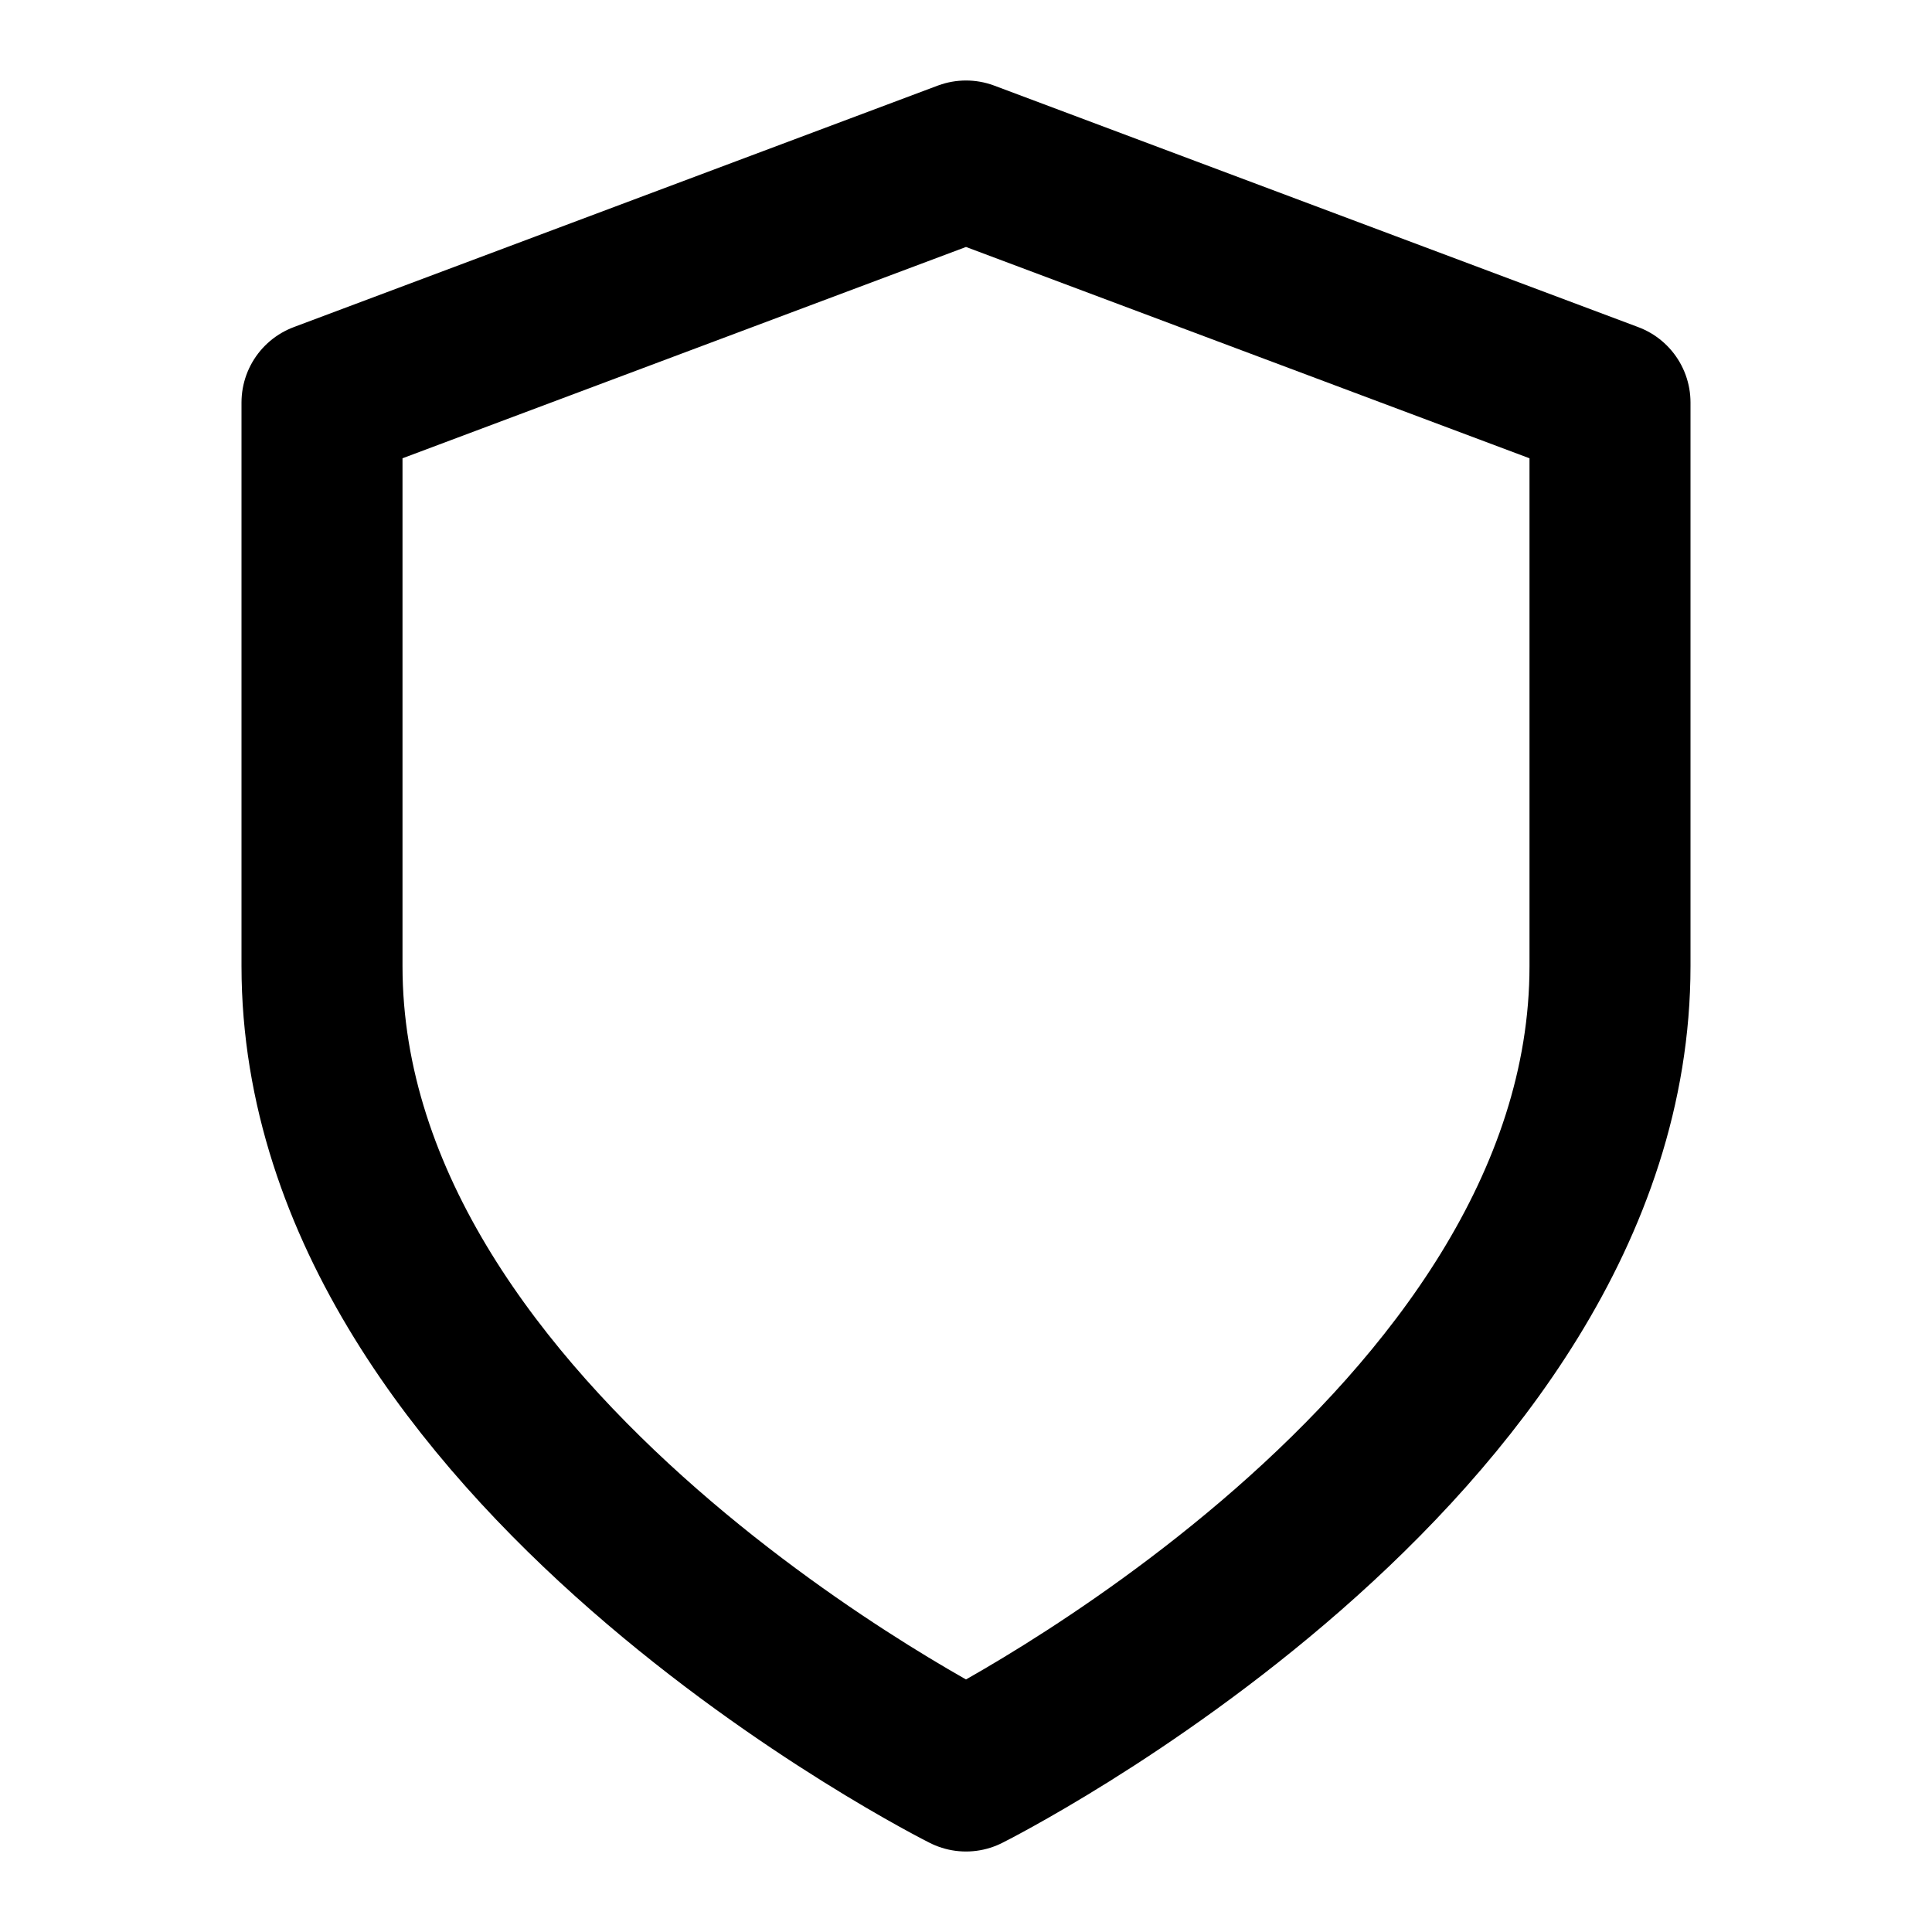
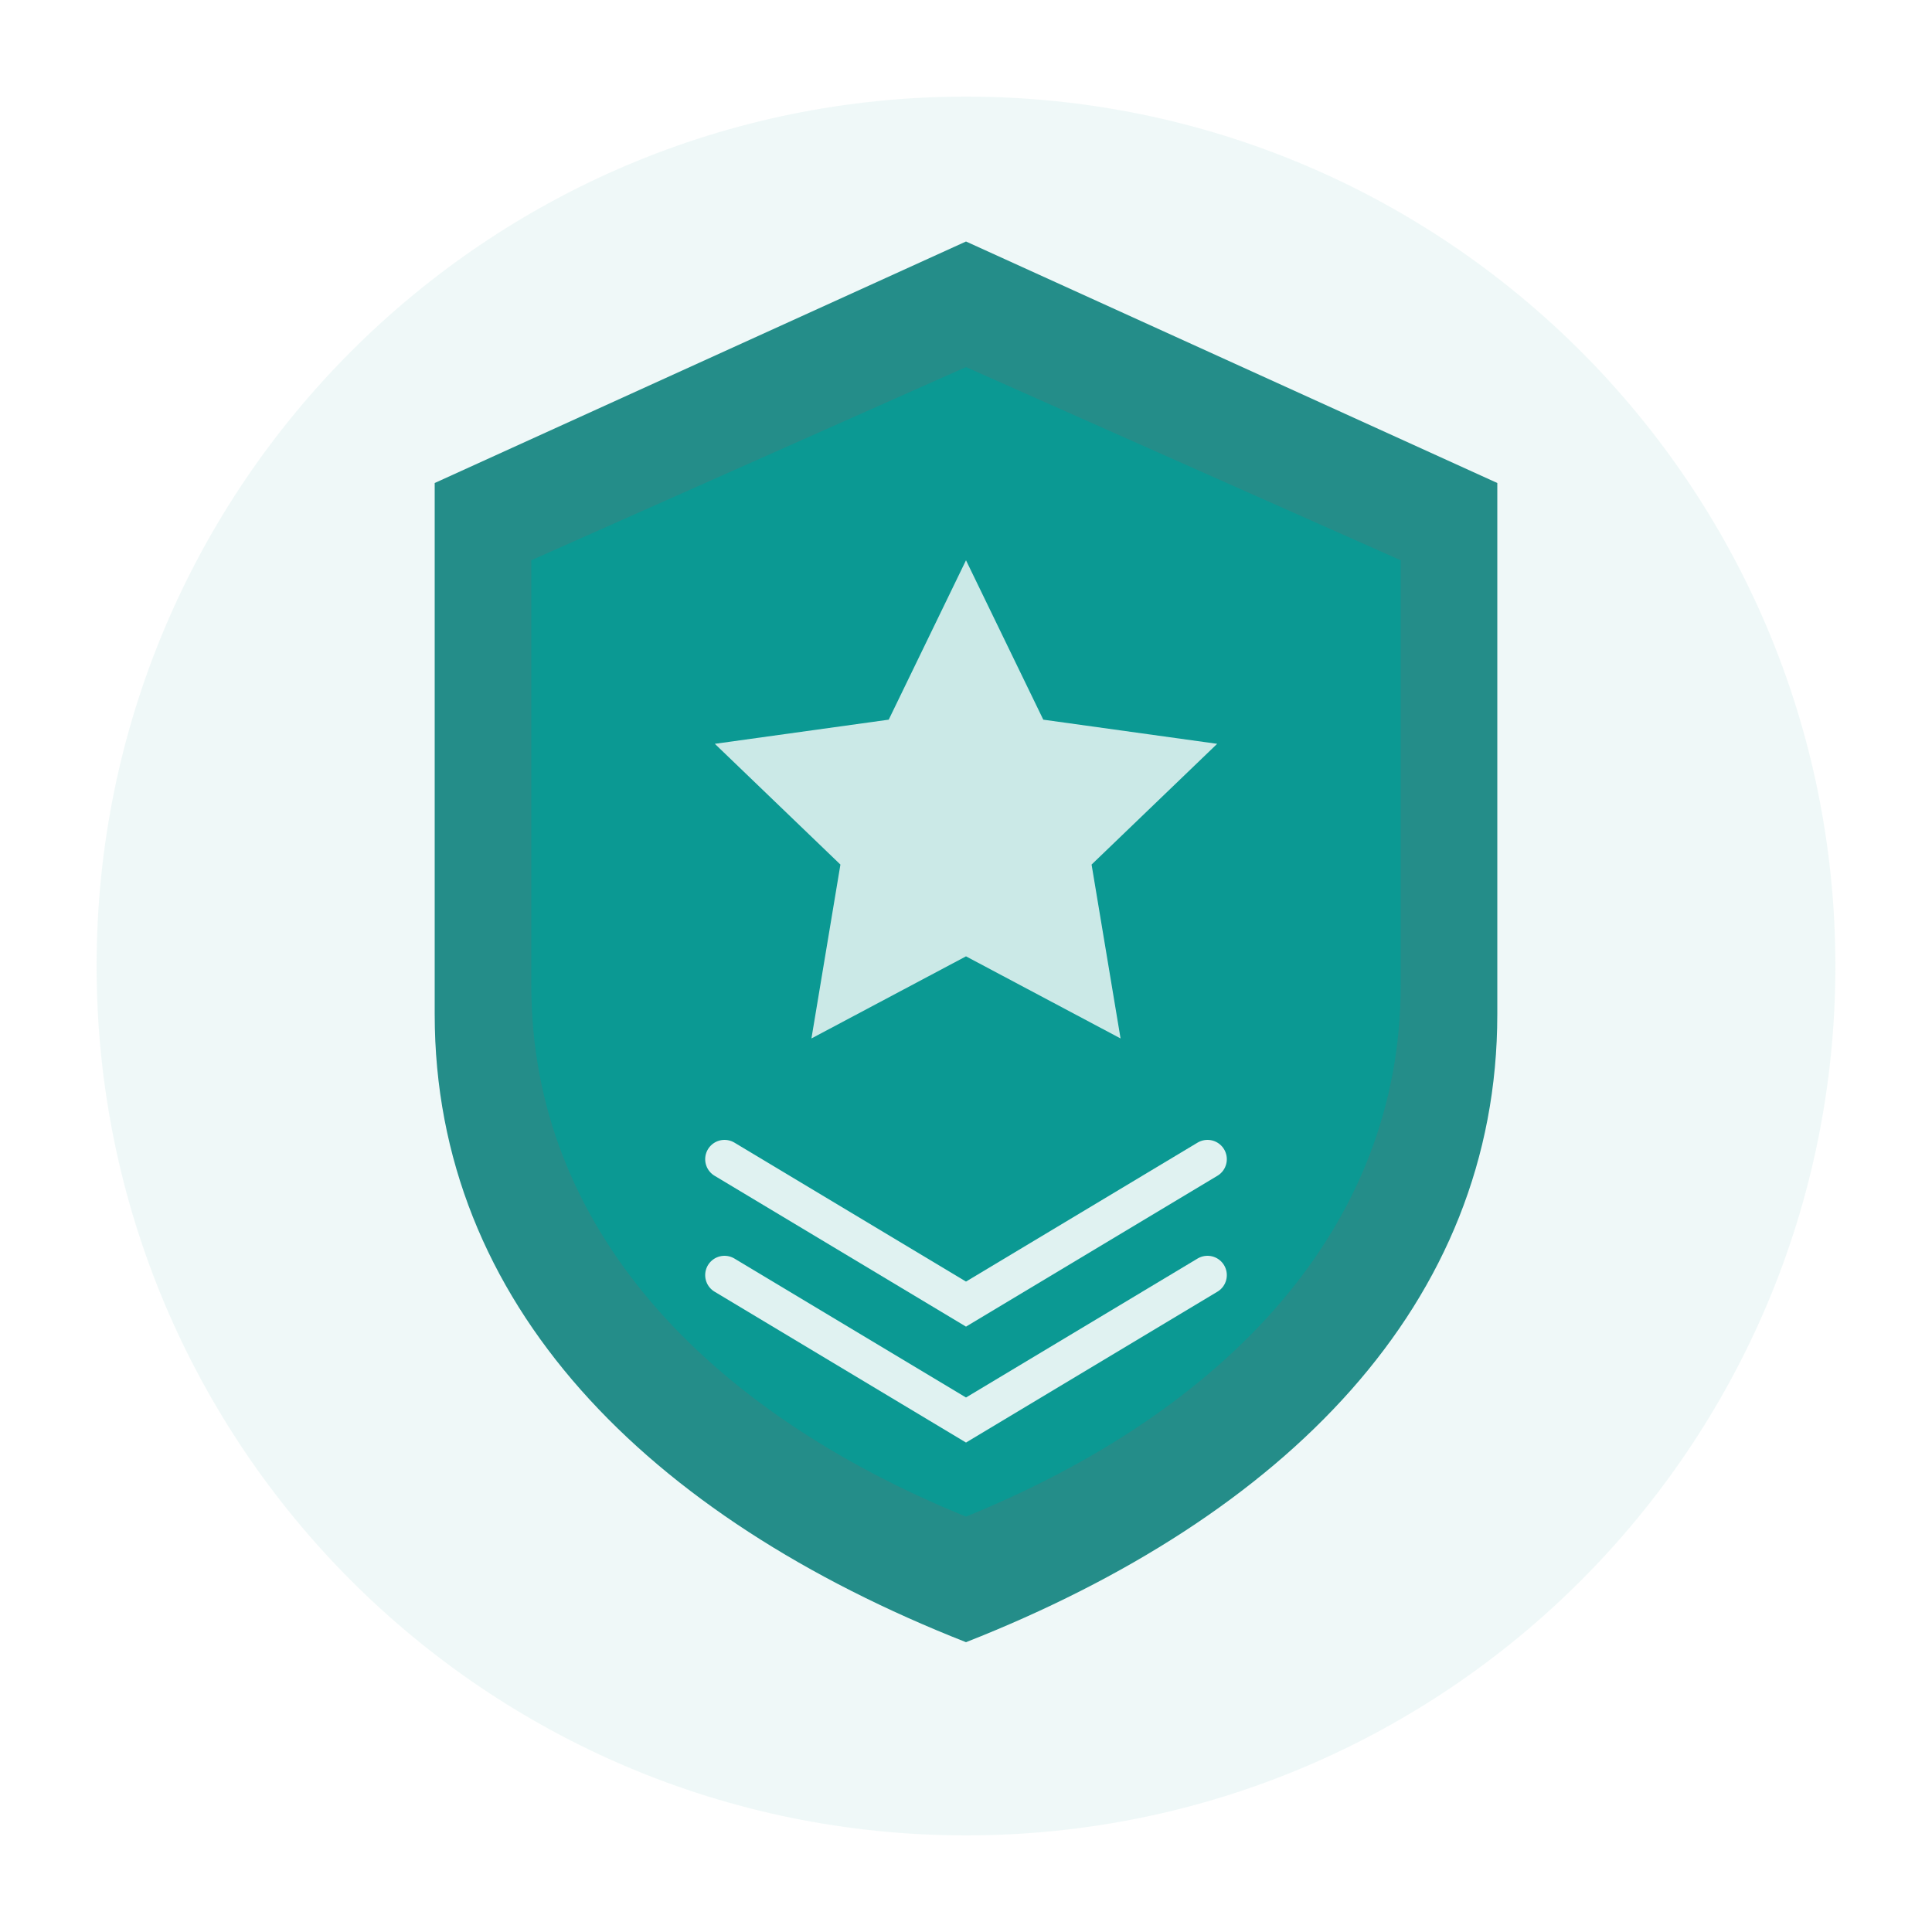
- <svg xmlns="http://www.w3.org/2000/svg" width="24" height="24" viewBox="0 0 24 24" fill="none" stroke="currentColor" stroke-width="2" stroke-linecap="round" stroke-linejoin="round">
-   <path d="M12 22s8-4 8-10V5l-8-3-8 3v7c0 6 8 10 8 10" />
+ <svg xmlns="http://www.w3.org/2000/svg" viewBox="0 0 200 200" fill="none">
+   <circle cx="100" cy="100" r="90" fill="#e0f2f1" opacity="0.5" />
+   <path d="M100 25L155 50V105c0 30-22 52-55 65-33-13-55-35-55-65V50L100 25z" fill="#007a75" opacity="0.85" />
+   <path d="M100 38L145 58V102c0 25-18 44-45 55-27-11-45-30-45-55V58L100 38z" fill="#009e97" opacity="0.7" />
+   <path d="M100 58l8 16.5 18 2.5-13 12.5 3 18-16-8.5-16 8.5 3-18-13-12.5 18-2.5z" fill="#e0f2f1" opacity="0.9" />
+   <path d="M75 120l25 15 25-15" stroke="#e0f2f1" stroke-width="4" fill="none" stroke-linecap="round" />
+   <path d="M75 132l25 15 25-15" stroke="#e0f2f1" stroke-width="4" fill="none" stroke-linecap="round" />
</svg>
